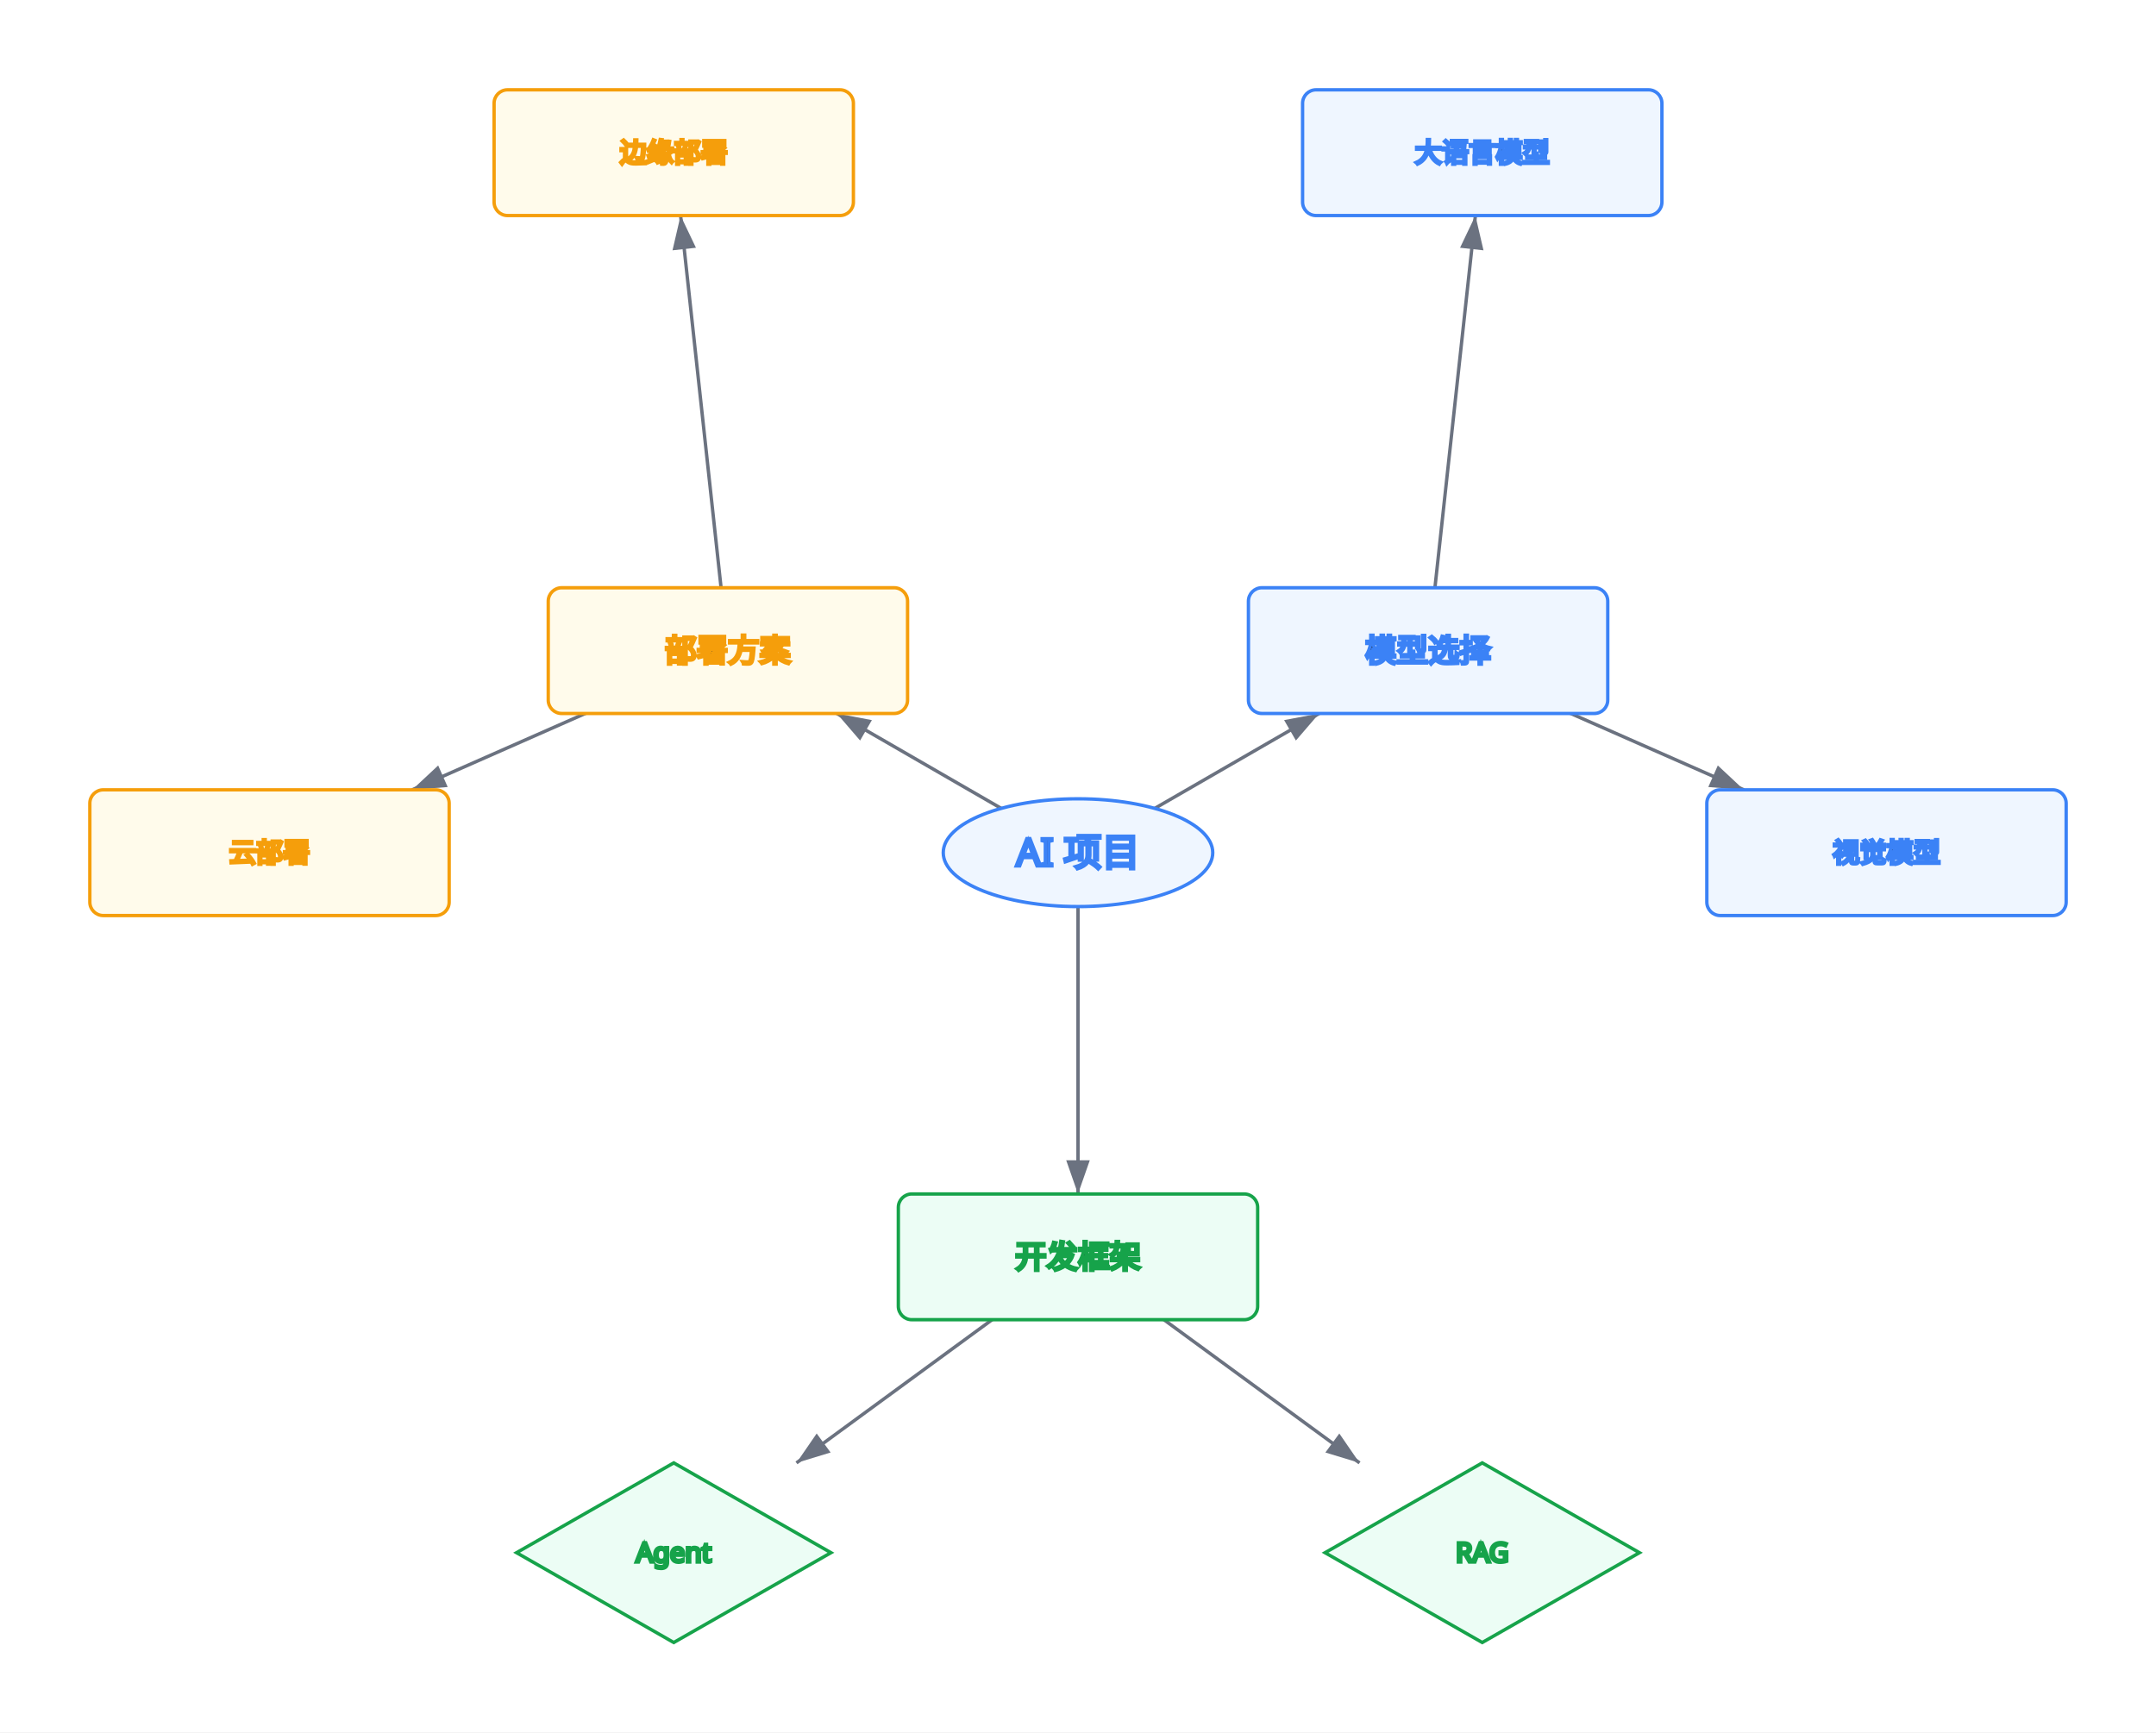
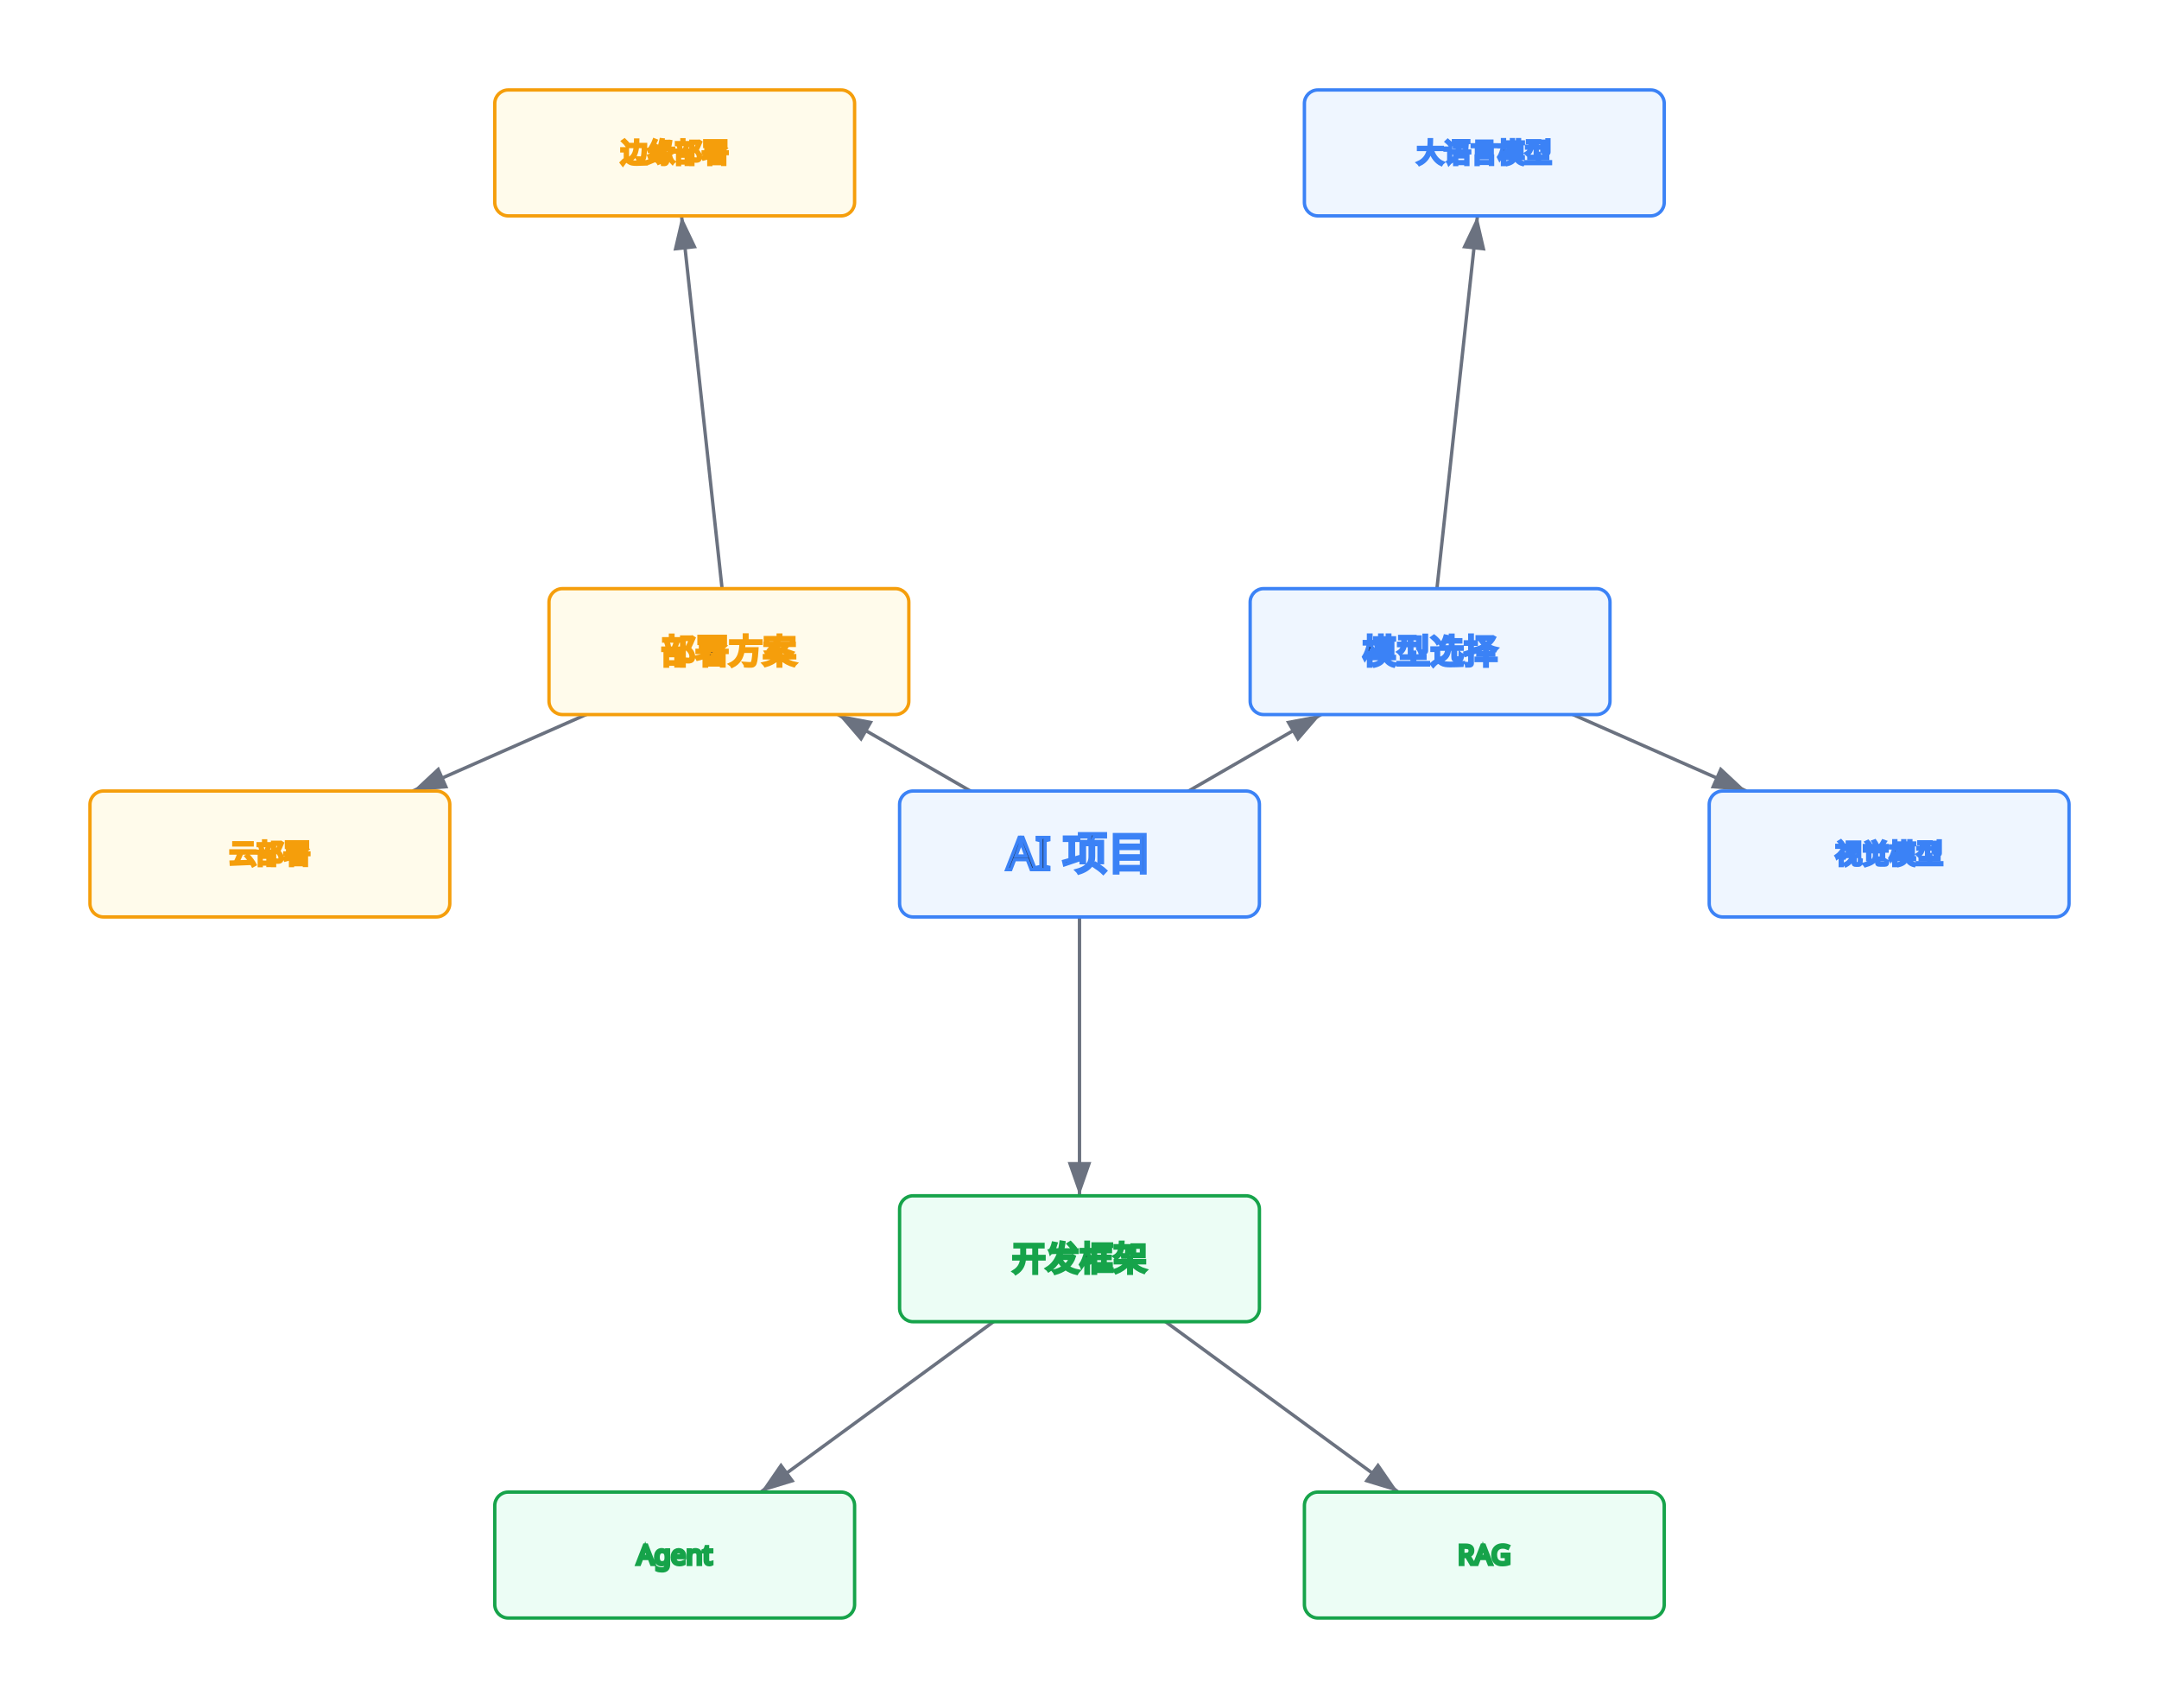
- <svg xmlns="http://www.w3.org/2000/svg" width="960" height="771.538" viewBox="0 0 960 771.538">
+ <svg xmlns="http://www.w3.org/2000/svg" width="960" height="759.538" viewBox="0 0 960 759.538">
  <defs>
    <marker id="arrowhead" markerWidth="10" markerHeight="7" refX="10" refY="3.5" orient="auto">
      <polygon points="0 0, 10 3.5, 0 7" fill="#6b7280" />
    </marker>
    <marker id="arrowhead-purple" markerWidth="10" markerHeight="7" refX="10" refY="3.5" orient="auto">
      <polygon points="0 0, 10 3.5, 0 7" fill="#7c3aed" />
    </marker>
  </defs>
-   <rect x="0" y="0" width="960" height="771.538" fill="#ffffff" />
+   <rect x="0" y="0" width="960" height="759.538" fill="#ffffff" />
  <g class="lgdl-edge">
    <path d="M 480,379.769 L 587.387,317.769" fill="none" stroke="#6b7280" stroke-width="1.5" marker-end="url(#arrowhead)" />
  </g>
  <g class="lgdl-edge">
    <path d="M 480,379.769 L 480,531.769" fill="none" stroke="#6b7280" stroke-width="1.5" marker-end="url(#arrowhead)" />
  </g>
  <g class="lgdl-edge">
    <path d="M 480,379.769 L 372.613,317.769" fill="none" stroke="#6b7280" stroke-width="1.5" marker-end="url(#arrowhead)" />
  </g>
  <g class="lgdl-edge">
    <path d="M 635.885,289.769 L 656.955,96" fill="none" stroke="#6b7280" stroke-width="1.5" marker-end="url(#arrowhead)" />
  </g>
  <g class="lgdl-edge">
    <path d="M 635.885,289.769 L 776.497,351.769" fill="none" stroke="#6b7280" stroke-width="1.5" marker-end="url(#arrowhead)" />
  </g>
  <g class="lgdl-edge">
-     <path d="M 480,559.769 L 605.359,651.538" fill="none" stroke="#6b7280" stroke-width="1.5" marker-end="url(#arrowhead)" />
+     <path d="M 480,559.769 L 621.751,663.538" fill="none" stroke="#6b7280" stroke-width="1.5" marker-end="url(#arrowhead)" />
  </g>
  <g class="lgdl-edge">
-     <path d="M 480,559.769 L 354.641,651.538" fill="none" stroke="#6b7280" stroke-width="1.5" marker-end="url(#arrowhead)" />
+     <path d="M 480,559.769 L 338.249,663.538" fill="none" stroke="#6b7280" stroke-width="1.5" marker-end="url(#arrowhead)" />
  </g>
  <g class="lgdl-edge">
    <path d="M 324.115,289.769 L 183.503,351.769" fill="none" stroke="#6b7280" stroke-width="1.5" marker-end="url(#arrowhead)" />
  </g>
  <g class="lgdl-edge">
    <path d="M 324.115,289.769 L 303.045,96" fill="none" stroke="#6b7280" stroke-width="1.5" marker-end="url(#arrowhead)" />
  </g>
  <g class="lgdl-node" fill="#eff6ff" stroke="#3b82f6" stroke-width="1.5">
-     <rect x="420" y="355.769" width="120" height="48" rx="60" ry="60" />
-     <text x="480" y="379.769" font-family="'Segoe UI', 'PingFang SC', 'Microsoft YaHei', sans-serif" font-size="17" fill="#1f2937" text-anchor="middle" dominant-baseline="middle">AI 项目</text>
+     <rect x="400" y="351.769" width="160" height="56" rx="6" ry="6" />
+     <text x="480" y="379.769" font-family="'Segoe UI', 'PingFang SC', 'Microsoft YaHei', sans-serif" font-size="20" fill="#1f2937" text-anchor="middle" dominant-baseline="middle">AI 项目</text>
  </g>
  <g class="lgdl-node" fill="#eff6ff" stroke="#3b82f6" stroke-width="1.5">
    <rect x="555.885" y="261.769" width="160" height="56" rx="6" ry="6" />
-     <text x="635.885" y="289.769" font-family="'Segoe UI', 'PingFang SC', 'Microsoft YaHei', sans-serif" font-size="14" fill="#1f2937" text-anchor="middle" dominant-baseline="middle">模型选择</text>
+     <text x="635.885" y="289.769" font-family="'Segoe UI', 'PingFang SC', 'Microsoft YaHei', sans-serif" font-size="15" fill="#1f2937" text-anchor="middle" dominant-baseline="middle">模型选择</text>
  </g>
  <g class="lgdl-node" fill="#ecfdf5" stroke="#16a34a" stroke-width="1.5">
    <rect x="400" y="531.769" width="160" height="56" rx="6" ry="6" />
-     <text x="480" y="559.769" font-family="'Segoe UI', 'PingFang SC', 'Microsoft YaHei', sans-serif" font-size="14" fill="#1f2937" text-anchor="middle" dominant-baseline="middle">开发框架</text>
+     <text x="480" y="559.769" font-family="'Segoe UI', 'PingFang SC', 'Microsoft YaHei', sans-serif" font-size="15" fill="#1f2937" text-anchor="middle" dominant-baseline="middle">开发框架</text>
  </g>
  <g class="lgdl-node" fill="#fffbeb" stroke="#f59e0b" stroke-width="1.5">
    <rect x="244.115" y="261.769" width="160" height="56" rx="6" ry="6" />
-     <text x="324.115" y="289.769" font-family="'Segoe UI', 'PingFang SC', 'Microsoft YaHei', sans-serif" font-size="14" fill="#1f2937" text-anchor="middle" dominant-baseline="middle">部署方案</text>
+     <text x="324.115" y="289.769" font-family="'Segoe UI', 'PingFang SC', 'Microsoft YaHei', sans-serif" font-size="15" fill="#1f2937" text-anchor="middle" dominant-baseline="middle">部署方案</text>
  </g>
  <g class="lgdl-node" fill="#eff6ff" stroke="#3b82f6" stroke-width="1.5">
    <rect x="580" y="40" width="160" height="56" rx="6" ry="6" />
    <text x="660" y="68" font-family="'Segoe UI', 'PingFang SC', 'Microsoft YaHei', sans-serif" font-size="12" fill="#1f2937" text-anchor="middle" dominant-baseline="middle">大语言模型</text>
  </g>
  <g class="lgdl-node" fill="#eff6ff" stroke="#3b82f6" stroke-width="1.5">
    <rect x="760" y="351.769" width="160" height="56" rx="6" ry="6" />
    <text x="840" y="379.769" font-family="'Segoe UI', 'PingFang SC', 'Microsoft YaHei', sans-serif" font-size="12" fill="#1f2937" text-anchor="middle" dominant-baseline="middle">视觉模型</text>
  </g>
  <g class="lgdl-node" fill="#ecfdf5" stroke="#16a34a" stroke-width="1.5">
-     <polygon points="660,651.538 730,691.538 660,731.538 590,691.538" />
+     <rect x="580" y="663.538" width="160" height="56" rx="6" ry="6" />
    <text x="660" y="691.538" font-family="'Segoe UI', 'PingFang SC', 'Microsoft YaHei', sans-serif" font-size="12" fill="#1f2937" text-anchor="middle" dominant-baseline="middle">RAG</text>
  </g>
  <g class="lgdl-node" fill="#ecfdf5" stroke="#16a34a" stroke-width="1.5">
-     <polygon points="300,651.538 370,691.538 300,731.538 230,691.538" />
+     <rect x="220" y="663.538" width="160" height="56" rx="6" ry="6" />
    <text x="300" y="691.538" font-family="'Segoe UI', 'PingFang SC', 'Microsoft YaHei', sans-serif" font-size="12" fill="#1f2937" text-anchor="middle" dominant-baseline="middle">Agent</text>
  </g>
  <g class="lgdl-node" fill="#fffbeb" stroke="#f59e0b" stroke-width="1.5">
    <rect x="40" y="351.769" width="160" height="56" rx="6" ry="6" />
    <text x="120" y="379.769" font-family="'Segoe UI', 'PingFang SC', 'Microsoft YaHei', sans-serif" font-size="12" fill="#1f2937" text-anchor="middle" dominant-baseline="middle">云部署</text>
  </g>
  <g class="lgdl-node" fill="#fffbeb" stroke="#f59e0b" stroke-width="1.5">
    <rect x="220" y="40" width="160" height="56" rx="6" ry="6" />
    <text x="300" y="68" font-family="'Segoe UI', 'PingFang SC', 'Microsoft YaHei', sans-serif" font-size="12" fill="#1f2937" text-anchor="middle" dominant-baseline="middle">边缘部署</text>
  </g>
</svg>
